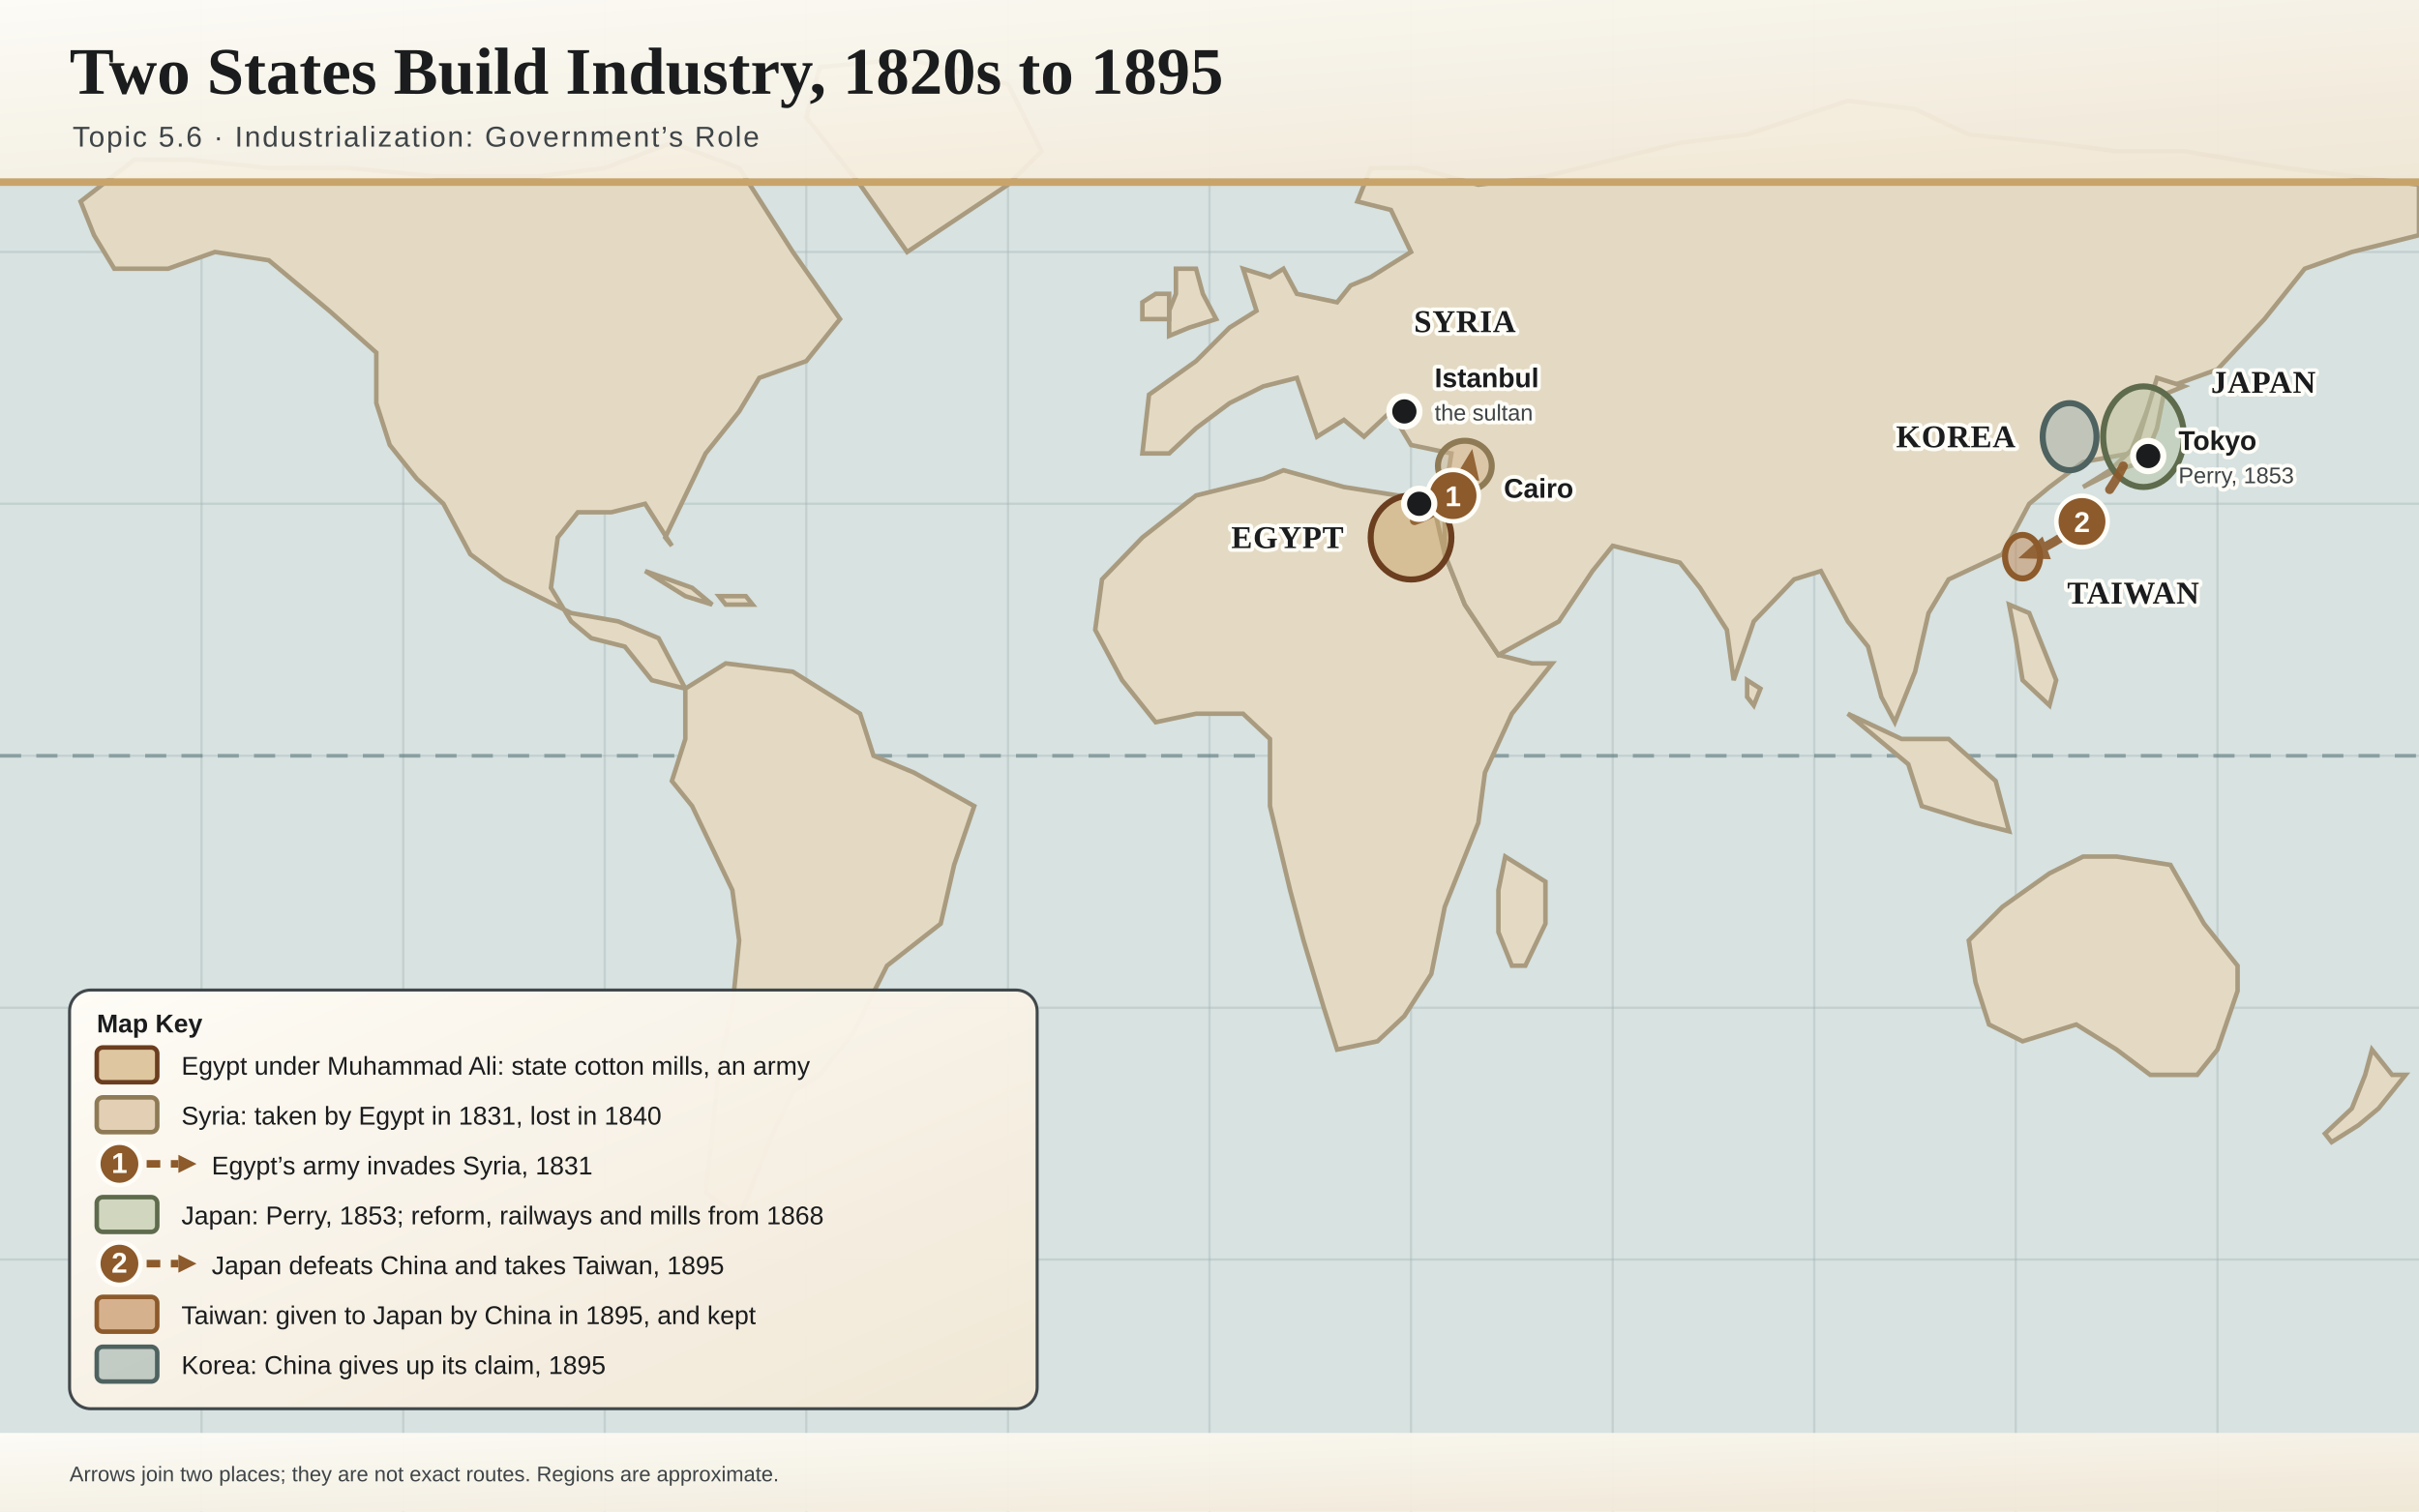
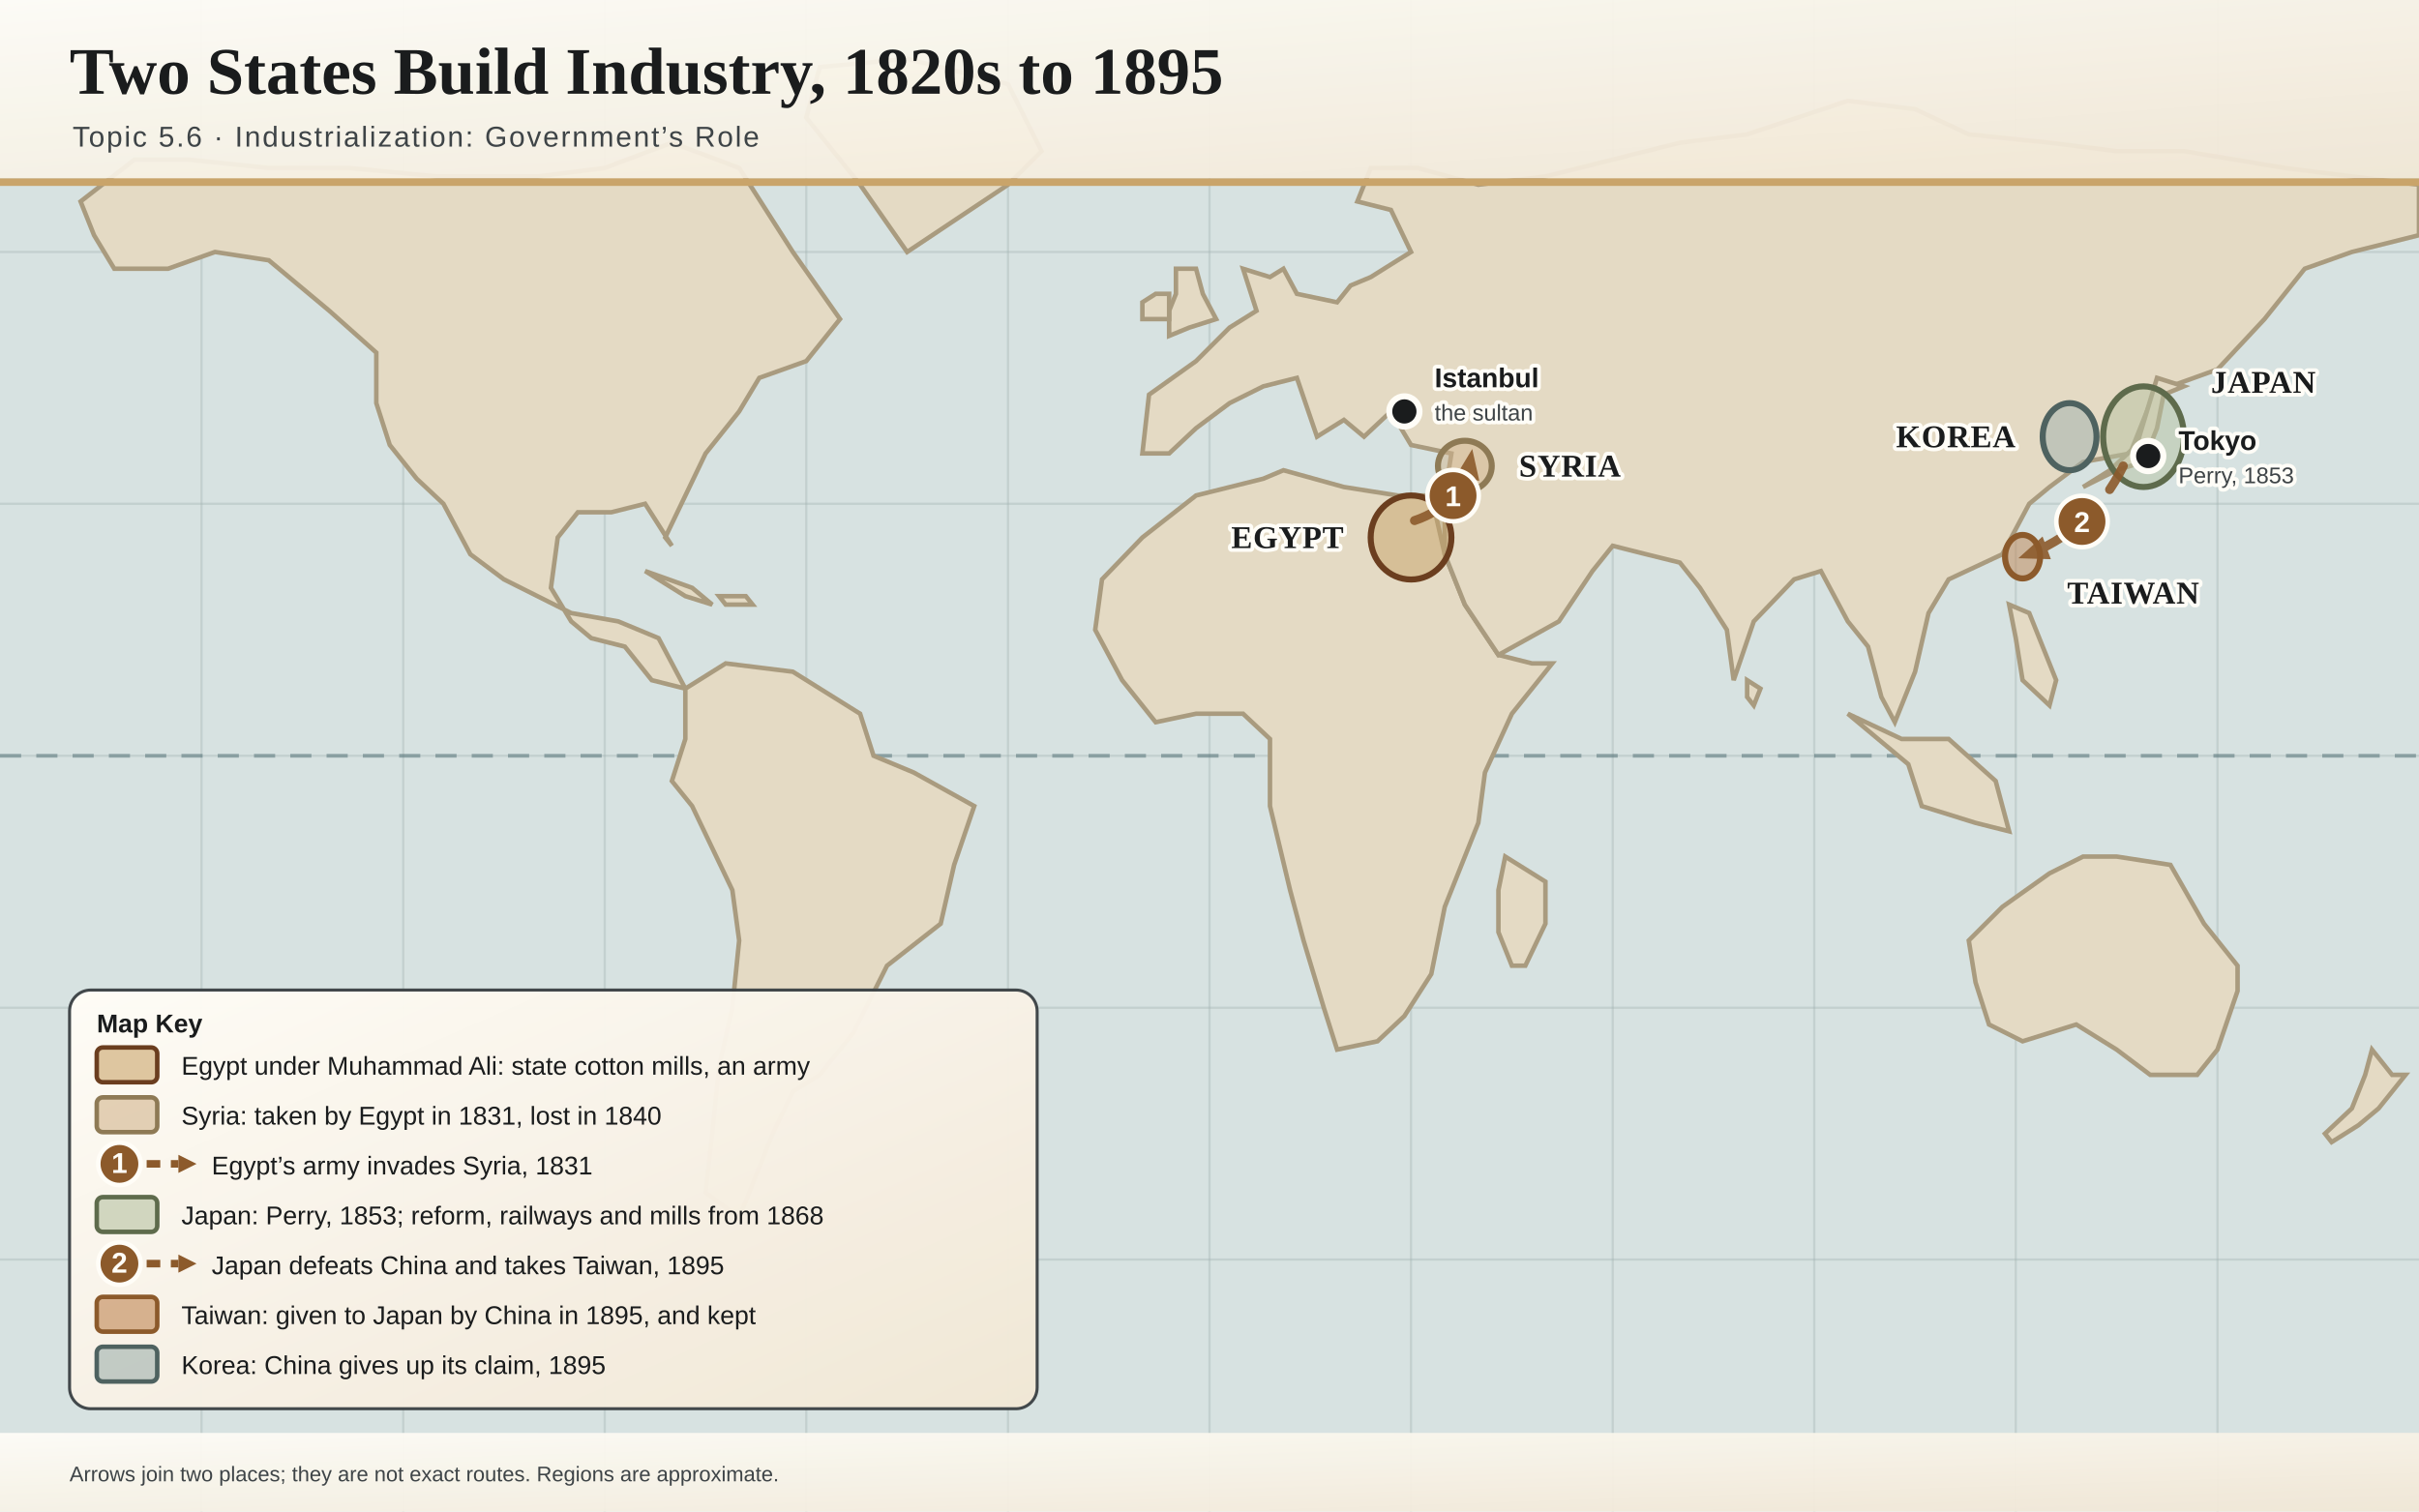
<svg xmlns="http://www.w3.org/2000/svg" width="1600" height="1000" viewBox="0 0 1600 1000" preserveAspectRatio="xMidYMid meet" role="img" aria-labelledby="map-title map-desc">
  <defs>
    <linearGradient id="paper" x1="0" x2="1" y1="0" y2="1">
      <stop offset="0" stop-color="#FFFDF7" />
      <stop offset="1" stop-color="#F1E7D5" />
    </linearGradient>
    <marker id="arrow" markerWidth="20" markerHeight="16" refX="17" refY="8" orient="auto" markerUnits="userSpaceOnUse">
      <path d="M0,0 L20,8 L0,16 Z" fill="#8C5A2B" />
    </marker>
    <style>
      .title{font-family:Georgia,'Times New Roman',serif;font-weight:700;font-size:44px;fill:#1A1C1D}
      .subtitle{font-family:Arial,Helvetica,sans-serif;font-size:19px;fill:#3E4447;letter-spacing:1.2px;text-transform:uppercase}
      .region{font-family:Georgia,'Times New Roman',serif;font-weight:700;font-size:21px;letter-spacing:.5px}
      .place{font-family:Arial,Helvetica,sans-serif;font-weight:700;font-size:18px;fill:#1A1C1D}
      .placenote{font-family:Arial,Helvetica,sans-serif;font-size:15px;fill:#3E4447}
      .small{font-family:Arial,Helvetica,sans-serif;font-size:17px;fill:#1A1C1D}
      .tiny{font-family:Arial,Helvetica,sans-serif;font-size:14px;fill:#3E4447}
      .badgenum{font-family:Arial,Helvetica,sans-serif;font-weight:700;font-size:19px;fill:#FFFDF7}
      .badge{fill:#8C5A2B;stroke:#FFFDF7;stroke-width:3}
      .halo{paint-order:stroke;stroke:#FFFDF7;stroke-width:5;stroke-linejoin:round}
      .city{fill:#1A1C1D;stroke:#FFFDF7;stroke-width:4}
      .leader{stroke:#1A1C1D;stroke-width:2.5;stroke-linecap:round;opacity:.7}
      .flow{fill:none;stroke:#8C5A2B;stroke-width:6;stroke-linecap:round;opacity:.9}
      #land path{fill:#E4DAC4;stroke:#A99B7F;stroke-width:3}
      #graticule line{stroke:#9FB0AE;stroke-width:1.5;opacity:.35}
    </style>
  </defs>
  <rect width="1600" height="1000" fill="#D7E2E1" />
  <g id="graticule">
    <line x1="133.3" y1="0" x2="133.3" y2="1000" />
    <line x1="266.7" y1="0" x2="266.7" y2="1000" />
    <line x1="400.0" y1="0" x2="400.0" y2="1000" />
    <line x1="533.3" y1="0" x2="533.3" y2="1000" />
    <line x1="666.7" y1="0" x2="666.7" y2="1000" />
    <line x1="800.0" y1="0" x2="800.0" y2="1000" />
    <line x1="933.3" y1="0" x2="933.3" y2="1000" />
    <line x1="1066.7" y1="0" x2="1066.7" y2="1000" />
    <line x1="1200.0" y1="0" x2="1200.0" y2="1000" />
    <line x1="1333.3" y1="0" x2="1333.3" y2="1000" />
    <line x1="1466.7" y1="0" x2="1466.7" y2="1000" />
    <line x1="0" y1="833.3" x2="1600" y2="833.3" />
    <line x1="0" y1="666.7" x2="1600" y2="666.7" />
    <line x1="0" y1="500.0" x2="1600" y2="500.0" />
    <line x1="0" y1="333.3" x2="1600" y2="333.3" />
    <line x1="0" y1="166.7" x2="1600" y2="166.7" />
  </g>
  <line x1="0" y1="500.0" x2="1600" y2="500.0" stroke="#4E6B72" stroke-width="2.5" stroke-dasharray="14 10" opacity=".5" />
  <g id="land">
    <path id="land-greenland" d="M600.0,166.7 L666.7,122.2 L688.9,100.0 L666.7,55.6 L600.0,38.9 L542.2,44.4 L533.3,77.8 L568.9,122.2 L600.0,166.7 Z" />
    <path id="land-northAmerica" d="M53.3,133.3 L88.9,105.6 L124.4,105.6 L177.8,111.1 L231.1,111.1 L288.9,116.7 L355.6,116.7 L400.0,111.1 L444.4,94.4 L488.9,111.1 L524.4,166.7 L555.6,211.1 L533.3,238.9 L502.2,250.0 L488.9,272.2 L466.7,300.0 L440.0,355.6 L444.4,361.1 L426.7,333.3 L404.4,338.9 L382.2,338.9 L368.9,355.6 L364.4,388.9 L377.8,411.1 L391.1,422.2 L413.3,427.8 L431.1,450.0 L453.3,455.6 L435.6,422.2 L408.9,411.1 L377.8,405.6 L333.3,383.3 L311.1,366.7 L293.3,333.3 L275.6,316.7 L257.8,294.4 L248.9,266.7 L248.9,233.3 L217.8,205.6 L177.8,172.2 L142.2,166.7 L111.1,177.8 L75.6,177.8 L62.2,155.6 L53.3,133.3 Z" />
    <path id="land-southAmerica" d="M453.3,455.6 L480.0,438.9 L524.4,444.4 L568.9,472.2 L577.8,500.0 L604.4,511.1 L644.4,533.3 L631.1,572.2 L622.2,611.1 L586.7,638.9 L564.4,683.3 L542.2,711.1 L524.4,722.2 L511.1,750.0 L497.8,783.3 L488.9,805.6 L466.7,788.9 L471.1,750.0 L475.6,705.6 L484.4,666.7 L488.9,622.2 L484.4,588.9 L457.8,533.3 L444.4,516.7 L453.3,488.9 L453.3,455.6 Z" />
    <path id="land-africa" d="M724.4,416.7 L728.9,383.3 L755.6,355.6 L791.1,327.8 L835.6,316.7 L848.9,311.1 L888.9,322.2 L924.4,327.8 L946.7,327.8 L955.6,366.7 L968.9,400.0 L991.1,433.3 L1013.3,438.9 L1026.7,438.9 L1000.0,472.2 L982.2,511.1 L977.8,544.4 L955.6,600.0 L946.7,644.4 L928.9,672.2 L911.1,688.9 L884.4,694.4 L875.6,666.7 L862.2,622.2 L853.3,588.9 L840.0,533.3 L840.0,488.9 L822.2,472.2 L791.1,472.2 L764.4,477.8 L742.2,450.0 L724.4,416.7 Z" />
    <path id="land-eurasia" d="M755.6,300.0 L760.0,261.1 L791.1,238.9 L813.3,216.7 L831.1,205.6 L822.2,177.8 L840.0,183.3 L848.9,177.8 L857.8,194.4 L884.4,200.0 L893.3,188.9 L906.7,183.3 L924.4,172.2 L933.3,166.7 L920.0,138.9 L897.8,133.3 L906.7,111.1 L937.8,111.1 L977.8,122.2 L1022.2,116.7 L1066.7,105.6 L1111.1,94.4 L1155.6,88.9 L1222.2,66.7 L1266.7,72.2 L1302.2,88.9 L1355.6,94.4 L1400.0,100.0 L1444.4,100.0 L1511.1,111.1 L1555.6,116.7 L1600.0,122.2 L1600.0,155.6 L1555.6,166.7 L1524.4,177.8 L1497.8,211.1 L1466.7,244.4 L1435.6,255.6 L1422.2,266.7 L1408.9,300.0 L1377.8,305.6 L1355.6,322.2 L1342.2,333.3 L1324.4,366.7 L1288.9,383.3 L1275.6,405.6 L1266.7,444.4 L1253.3,477.8 L1244.4,461.1 L1235.6,427.8 L1222.2,411.1 L1204.4,377.8 L1186.7,383.3 L1160.0,411.1 L1146.7,450.0 L1142.2,416.7 L1124.4,388.9 L1111.1,372.2 L1088.9,366.7 L1066.7,361.1 L1053.3,377.8 L1031.1,411.1 L991.1,433.3 L968.9,400.0 L955.6,366.7 L955.6,327.8 L960.0,300.0 L933.3,294.4 L920.0,272.2 L902.2,288.9 L888.9,277.8 L871.1,288.9 L857.8,250.0 L835.6,255.6 L813.3,266.7 L791.1,283.3 L773.3,300.0 L755.6,300.0 Z" />
    <path id="land-britain" d="M773.3,222.2 L786.7,216.7 L804.4,211.1 L795.6,194.4 L791.1,177.8 L777.8,177.8 L777.8,194.4 L773.3,205.6 L773.3,222.2 Z" />
    <path id="land-ireland" d="M755.6,211.1 L773.3,211.1 L773.3,194.4 L764.4,194.4 L755.6,200.0 L755.6,211.1 Z" />
    <path id="land-japan" d="M1377.8,322.2 L1400.0,311.1 L1417.8,305.6 L1426.7,283.3 L1431.1,261.1 L1444.4,255.6 L1426.7,250.0 L1413.3,294.4 L1395.6,311.1 L1377.8,322.2 Z" />
    <path id="land-indonesia" d="M1222.2,472.2 L1262.2,505.6 L1271.1,533.3 L1306.7,544.4 L1328.9,550.0 L1320.0,516.7 L1288.9,488.9 L1257.8,488.9 L1222.2,472.2 Z" />
    <path id="land-philippines" d="M1328.9,400.0 L1342.2,405.6 L1351.1,427.8 L1360.0,450.0 L1355.6,466.7 L1337.8,450.0 L1333.3,422.2 L1328.9,400.0 Z" />
    <path id="land-australia" d="M1302.2,622.2 L1306.7,650.0 L1315.6,677.8 L1337.8,688.9 L1373.3,677.8 L1400.0,694.4 L1422.2,711.1 L1453.3,711.1 L1466.7,694.4 L1480.0,655.6 L1480.0,638.9 L1457.8,611.1 L1435.6,572.2 L1400.0,566.7 L1377.8,566.7 L1355.6,577.8 L1324.4,600.0 L1302.2,622.2 Z" />
    <path id="land-newZealand" d="M1568.9,694.4 L1582.2,711.1 L1591.1,711.1 L1573.3,733.3 L1560.0,744.4 L1542.2,755.6 L1537.8,750.0 L1555.6,733.3 L1564.4,711.1 L1568.9,694.4 Z" />
    <path id="land-madagascar" d="M995.6,566.7 L1022.2,583.3 L1022.2,611.1 L1008.9,638.9 L1000.0,638.9 L991.1,616.7 L991.1,588.9 L995.6,566.7 Z" />
    <path id="land-cuba" d="M426.7,377.8 L457.8,388.9 L471.1,400.0 L453.3,394.4 L426.7,377.8 Z" />
    <path id="land-hispaniola" d="M475.6,394.4 L493.3,394.4 L497.8,400.0 L480.0,400.0 L475.6,394.4 Z" />
    <path id="land-sriLanka" d="M1155.6,450.0 L1164.4,455.6 L1160.0,466.7 L1155.6,461.1 L1155.6,450.0 Z" />
  </g>
  <g id="highlights">
    <ellipse cx="933.3" cy="355.6" rx="26.7" ry="27.8" fill="#C9A46A" fill-opacity="0.5" stroke="#6B3E1F" stroke-width="4" />
    <ellipse cx="968.9" cy="308.3" rx="17.8" ry="16.7" fill="#D2B48C" fill-opacity="0.5" stroke="#8E7A55" stroke-width="4" />
    <ellipse cx="1417.8" cy="288.9" rx="26.7" ry="33.3" fill="#B6C2A2" fill-opacity="0.5" stroke="#5E6B4C" stroke-width="4" />
    <ellipse cx="1368.9" cy="288.9" rx="17.8" ry="22.2" fill="#9FB0AE" fill-opacity="0.5" stroke="#4E6260" stroke-width="4" />
    <ellipse cx="1337.8" cy="368.3" rx="11.6" ry="14.4" fill="#C08552" fill-opacity="0.5" stroke="#8C5A2B" stroke-width="4" />
  </g>
  <g id="flows">
    <path class="flow" d="M935.6,344.4 Q967.8,333.6 973.3,300.0" stroke-dasharray="18 13" marker-end="url(#arrow)" />
    <circle class="badge" cx="961.1" cy="327.9" r="17" />
    <text class="badgenum" x="961.1" y="334.9" text-anchor="middle">1</text>
    <path class="flow" d="M1404.4,308.3 Q1383.1,351.7 1337.8,368.3" stroke-dasharray="18 13" marker-end="url(#arrow)" />
    <circle class="badge" cx="1377.1" cy="345.0" r="17" />
    <text class="badgenum" x="1377.1" y="352.0" text-anchor="middle">2</text>
  </g>
  <g id="region-labels">
    <text class="region halo" x="888.7" y="362.6" text-anchor="end" fill="#1A1C1D">
      <tspan x="888.7" dy="0">EGYPT</tspan>
    </text>
-     <text class="region halo" x="968.9" y="219.7" text-anchor="middle" fill="#1A1C1D">
-       <tspan x="968.9" dy="0">SYRIA</tspan>
+     <text class="region halo" x="1004.7" y="315.3" text-anchor="start" fill="#1A1C1D">
+       <tspan x="1004.7" dy="0">SYRIA</tspan>
    </text>
    <text class="region halo" x="1462.4" y="259.9" text-anchor="start" fill="#1A1C1D">
      <tspan x="1462.4" dy="0">JAPAN</tspan>
    </text>
    <text class="region halo" x="1333.1" y="295.9" text-anchor="end" fill="#1A1C1D">
      <tspan x="1333.1" dy="0">KOREA</tspan>
    </text>
    <text class="region halo" x="1367.3" y="399.3" text-anchor="start" fill="#1A1C1D">
      <tspan x="1367.3" dy="0">TAIWAN</tspan>
    </text>
  </g>
  <g id="places">
-     <circle class="city" cx="938.7" cy="333.3" r="10" />
-     <text class="place halo" x="994.7" y="329.3" text-anchor="start">Cairo</text>
    <circle class="city" cx="928.9" cy="272.2" r="10" />
    <text class="place halo" x="948.9" y="256.2" text-anchor="start">Istanbul</text>
    <text class="placenote halo" x="948.9" y="278.2" text-anchor="start">the sultan</text>
    <circle class="city" cx="1420.9" cy="301.7" r="10" />
    <text class="place halo" x="1440.9" y="297.7" text-anchor="start">Tokyo</text>
    <text class="placenote halo" x="1440.9" y="319.7" text-anchor="start">Perry, 1853</text>
  </g>
  <g id="titleband">
    <rect x="0" y="0" width="1600" height="118" fill="url(#paper)" opacity=".93" />
    <rect x="0" y="118" width="1600" height="5" fill="#C9A46A" />
    <text class="title" x="46" y="62">Two States Build Industry, 1820s to 1895</text>
    <text class="subtitle" x="48" y="97">Topic 5.6 · Industrialization: Government’s Role</text>
  </g>
  <g id="legend" transform="translate(46,655)">
    <rect x="0" y="0" width="640" height="277" rx="14" fill="url(#paper)" stroke="#3E4447" stroke-width="2" opacity=".97" />
    <text class="small" x="18" y="28" font-weight="700">Map Key</text>
    <rect x="18" y="38" width="40" height="23" rx="4" fill="#C9A46A" fill-opacity=".6" stroke="#6B3E1F" stroke-width="3" />
    <text class="small" x="74" y="56">Egypt under Muhammad Ali: state cotton mills, an army</text>
    <rect x="18" y="71" width="40" height="23" rx="4" fill="#D2B48C" fill-opacity=".6" stroke="#8E7A55" stroke-width="3" />
    <text class="small" x="74" y="89">Syria: taken by Egypt in 1831, lost in 1840</text>
    <circle class="badge" cx="33" cy="115" r="14" />
    <text class="badgenum" x="33" y="121" text-anchor="middle" font-size="16">1</text>
    <line x1="51" x2="72" y1="115" y2="115" stroke="#8C5A2B" stroke-width="5" stroke-dasharray="9 7" />
    <path d="M72,109 L84,115 L72,121 Z" fill="#8C5A2B" />
    <text class="small" x="94" y="122">Egypt’s army invades Syria, 1831</text>
    <rect x="18" y="137" width="40" height="23" rx="4" fill="#B6C2A2" fill-opacity=".6" stroke="#5E6B4C" stroke-width="3" />
    <text class="small" x="74" y="155">Japan: Perry, 1853; reform, railways and mills from 1868</text>
    <circle class="badge" cx="33" cy="181" r="14" />
    <text class="badgenum" x="33" y="187" text-anchor="middle" font-size="16">2</text>
    <line x1="51" x2="72" y1="181" y2="181" stroke="#8C5A2B" stroke-width="5" stroke-dasharray="9 7" />
    <path d="M72,175 L84,181 L72,187 Z" fill="#8C5A2B" />
    <text class="small" x="94" y="188">Japan defeats China and takes Taiwan, 1895</text>
    <rect x="18" y="203" width="40" height="23" rx="4" fill="#C08552" fill-opacity=".6" stroke="#8C5A2B" stroke-width="3" />
    <text class="small" x="74" y="221">Taiwan: given to Japan by China in 1895, and kept</text>
    <rect x="18" y="236" width="40" height="23" rx="4" fill="#9FB0AE" fill-opacity=".6" stroke="#4E6260" stroke-width="3" />
    <text class="small" x="74" y="254">Korea: China gives up its claim, 1895</text>
  </g>
  <rect x="0" y="948" width="1600" height="52" fill="url(#paper)" opacity=".93" />
  <text class="tiny" x="46" y="980">Arrows join two places; they are not exact routes. Regions are approximate.</text>
</svg>
